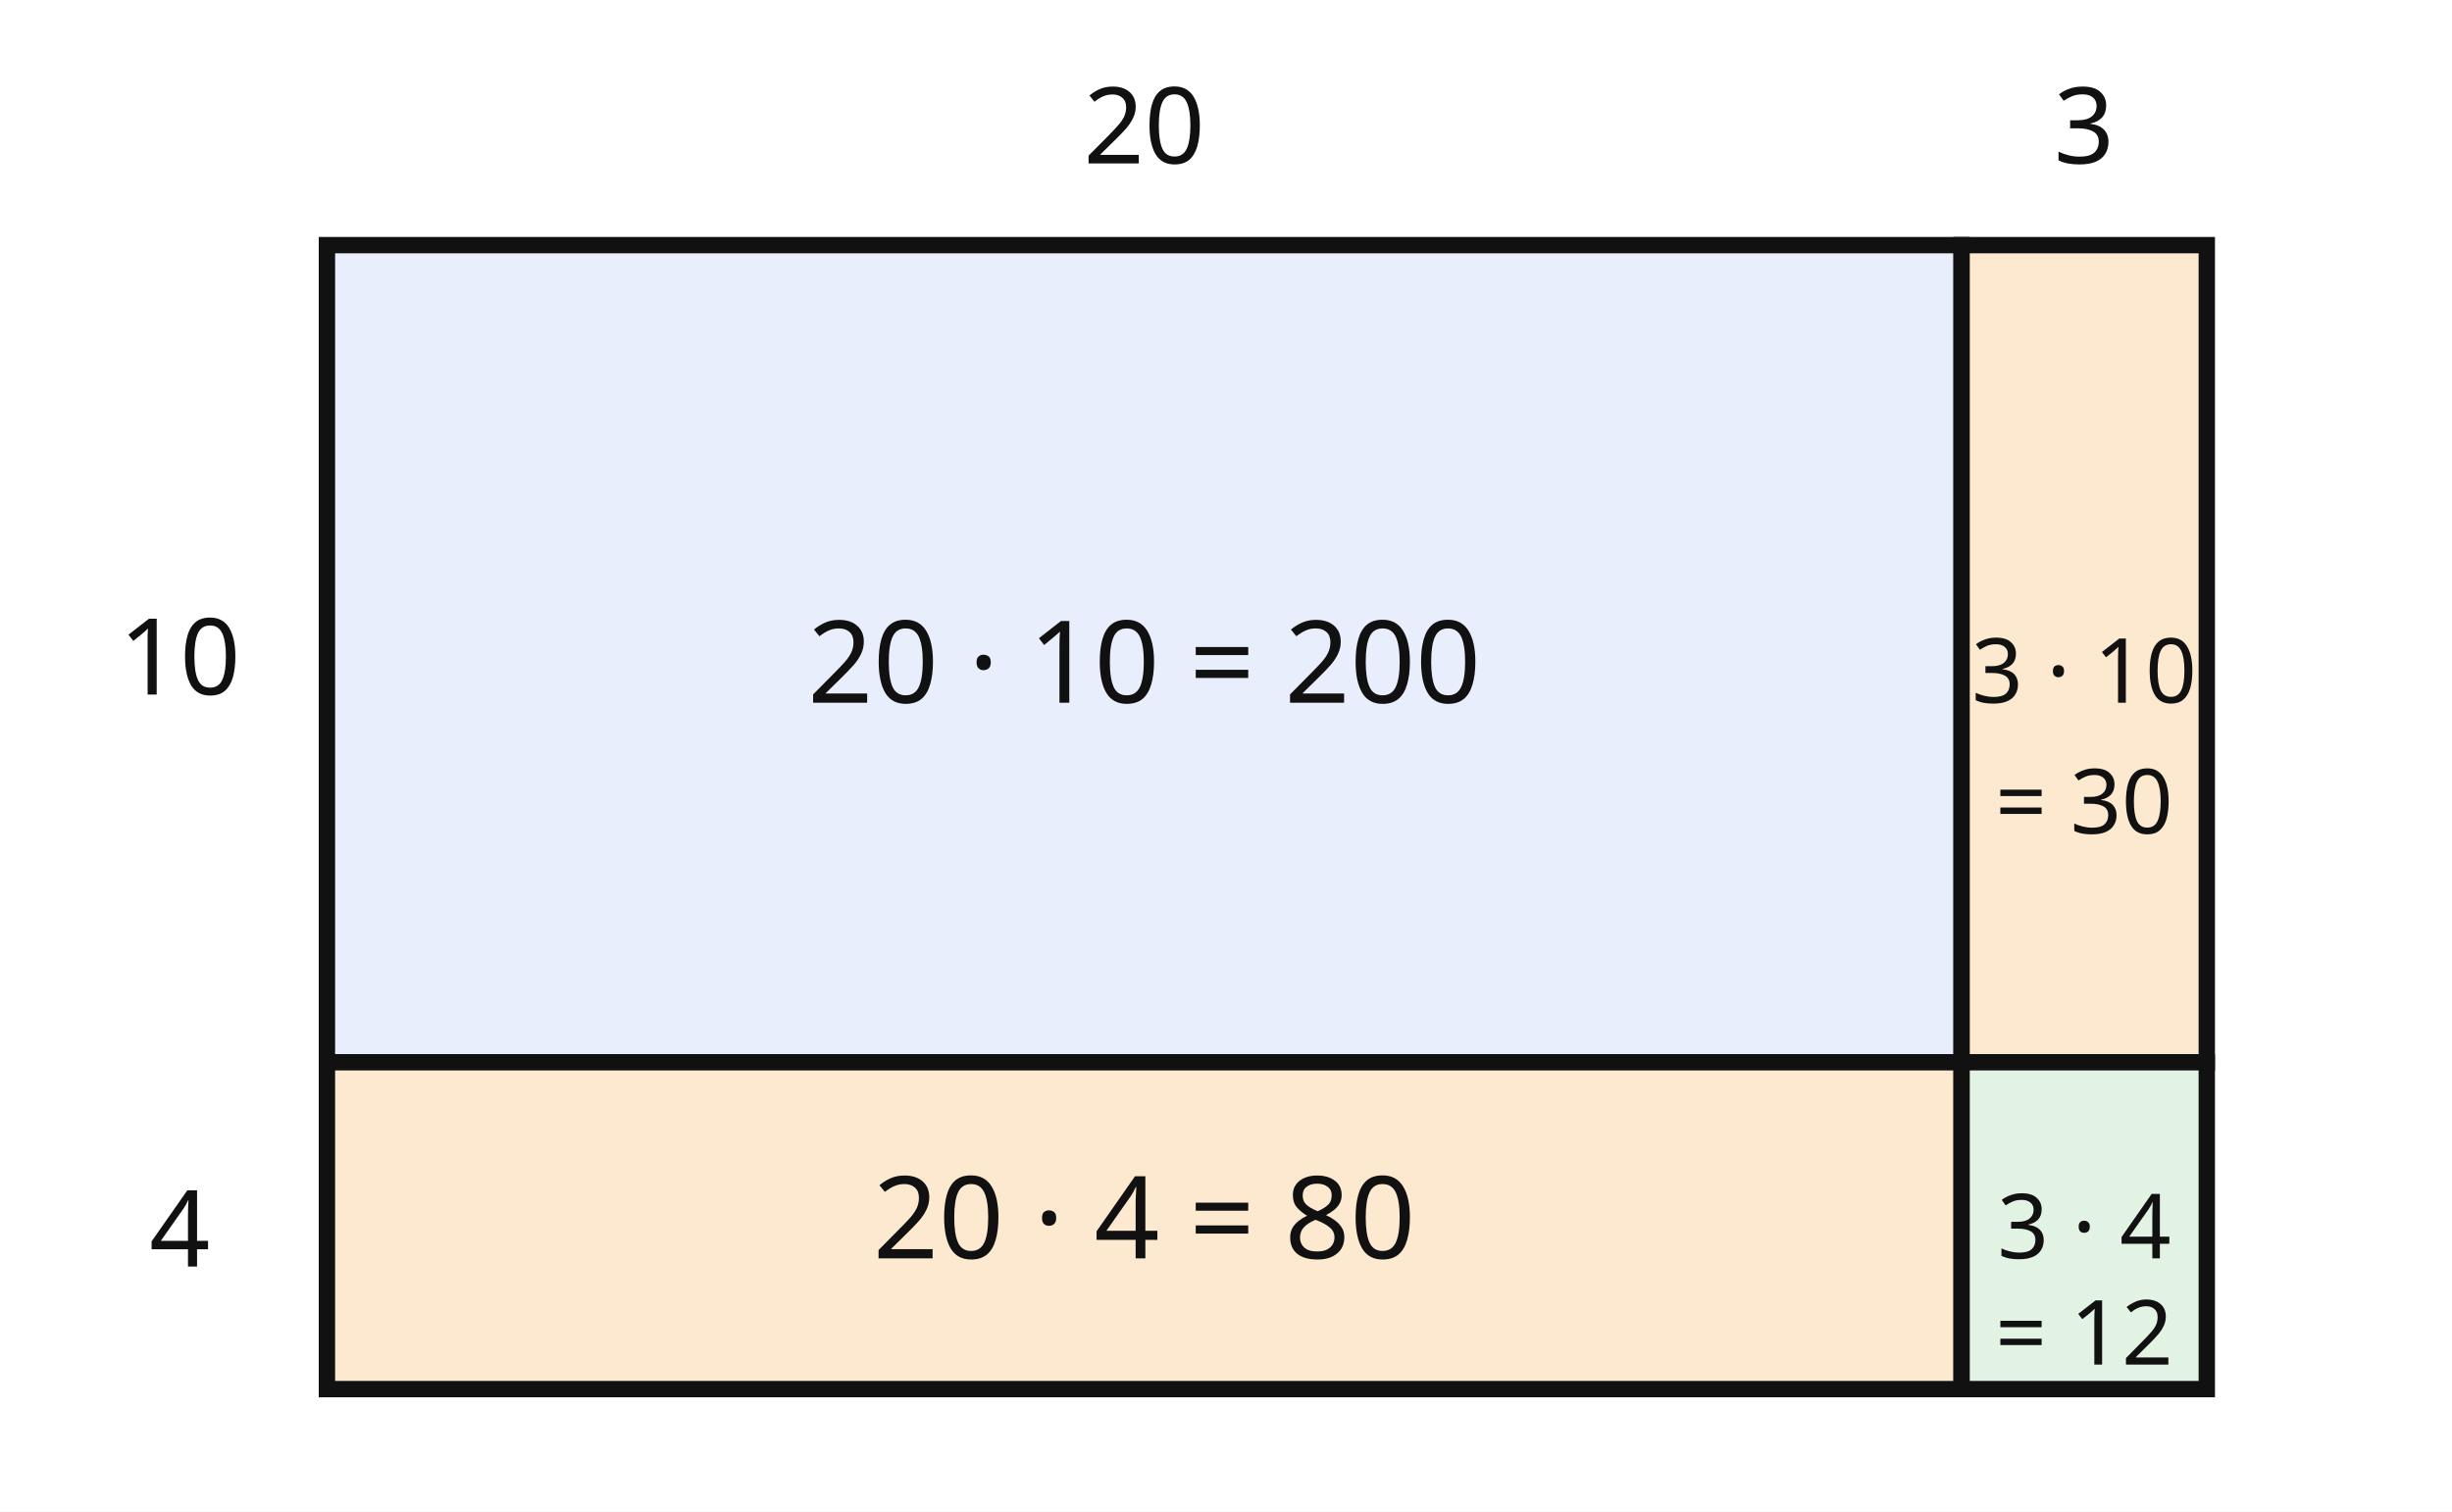
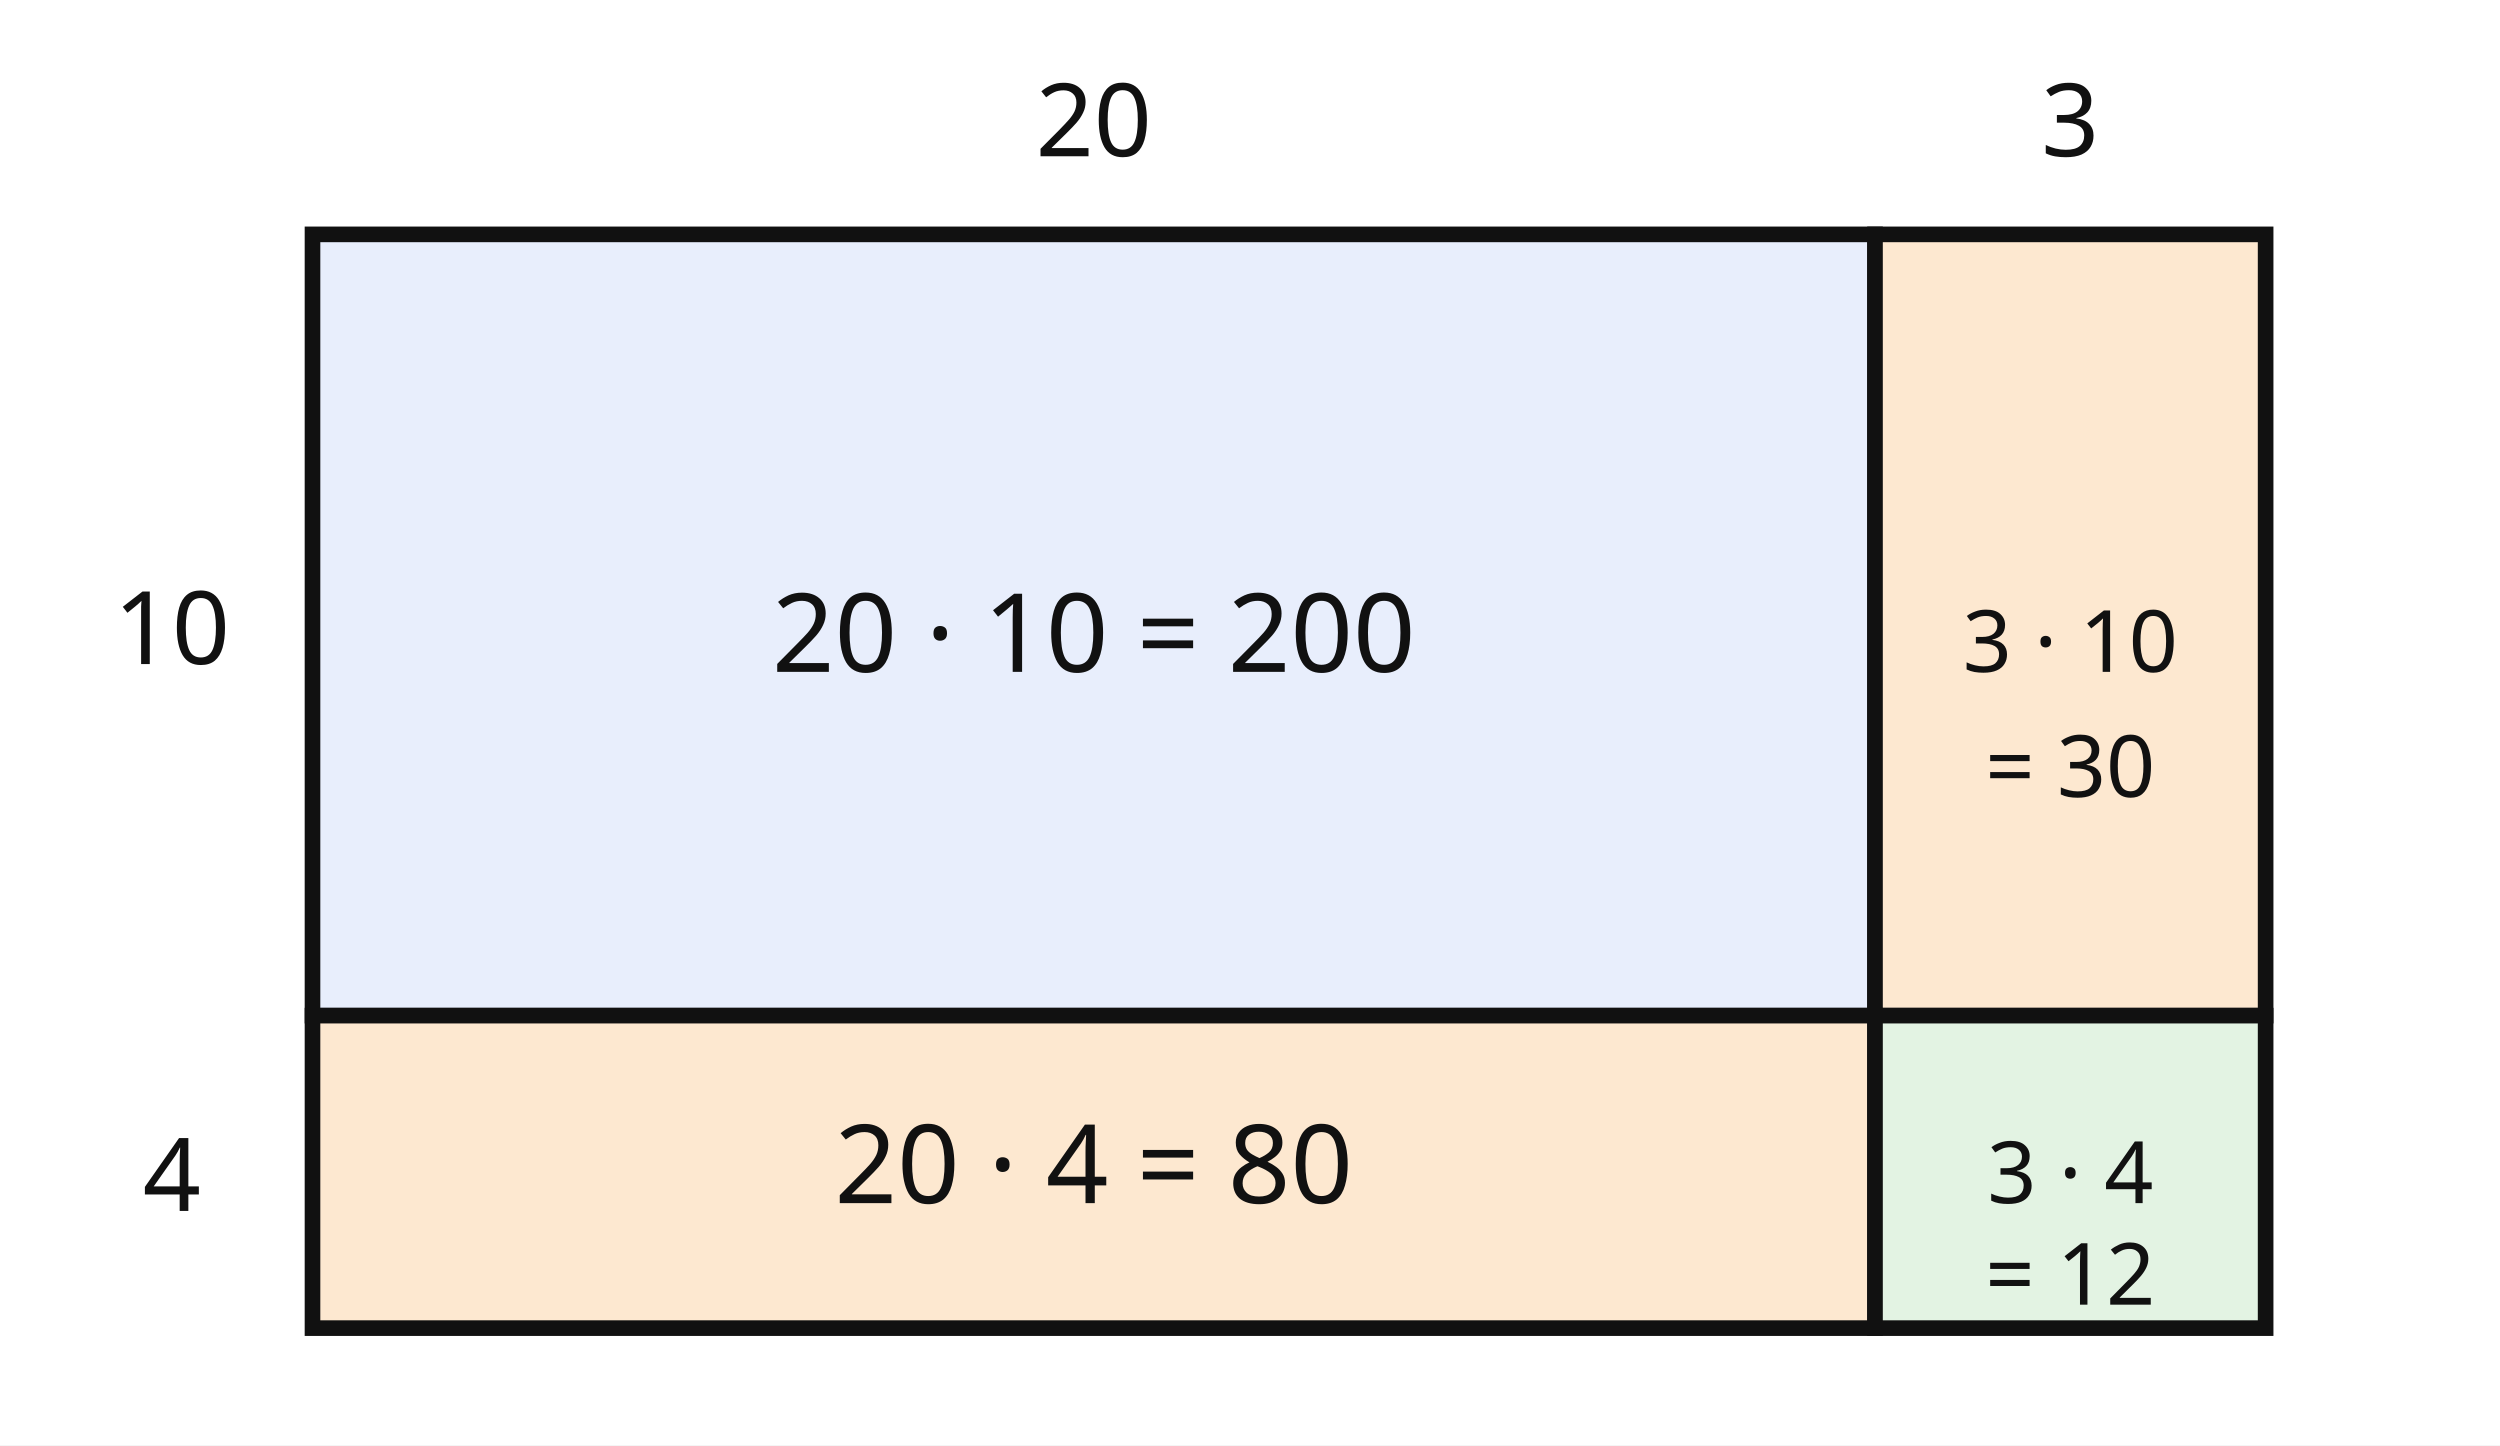
- <svg xmlns="http://www.w3.org/2000/svg" viewBox="0 0 300 185" role="img" aria-label="Ein Rechteck mit den Seiten 23 und 14, zerlegt in vier Teile: 20 mal 10 gleich 200, 3 mal 10 gleich 30, 20 mal 4 gleich 80 und 3 mal 4 gleich 12. Zusammen 322.">
-   <rect width="300" height="185" fill="#ffffff" />
+ <svg xmlns="http://www.w3.org/2000/svg" viewBox="0 0 320 185" role="img" aria-label="Ein Rechteck mit den Seiten 23 und 14, zerlegt in vier Teile: 20 mal 10 gleich 200, 3 mal 10 gleich 30, 20 mal 4 gleich 80 und 3 mal 4 gleich 12. Zusammen 322.">
+   <rect width="320" height="185" fill="#ffffff" />
  <g font-family="sans-serif" fill="#111111" text-anchor="middle">
    <g stroke="#111111" stroke-width="2">
      <rect x="40" y="30" width="200" height="100" fill="#e8eefc" />
-       <rect x="240" y="30" width="30" height="100" fill="#fde8d0" />
+       <rect x="240" y="30" width="50" height="100" fill="#fde8d0" />
      <rect x="40" y="130" width="200" height="40" fill="#fde8d0" />
-       <rect x="240" y="130" width="30" height="40" fill="#e3f3e3" />
+       <rect x="240" y="130" width="50" height="40" fill="#e3f3e3" />
    </g>
    <text x="140" y="86" font-size="14">20 · 10 = 200</text>
-     <text x="255" y="86" font-size="11">3 · 10</text>
-     <text x="255" y="102" font-size="11">= 30</text>
+     <text x="265" y="86" font-size="11">3 · 10</text>
+     <text x="265" y="102" font-size="11">= 30</text>
    <text x="140" y="154" font-size="14">20 · 4 = 80</text>
-     <text x="255" y="154" font-size="11">3 · 4</text>
-     <text x="255" y="167" font-size="11">= 12</text>
+     <text x="265" y="154" font-size="11">3 · 4</text>
+     <text x="265" y="167" font-size="11">= 12</text>
    <text x="140" y="20" font-size="13">20</text>
-     <text x="255" y="20" font-size="13">3</text>
+     <text x="265" y="20" font-size="13">3</text>
    <text x="22" y="85" font-size="13">10</text>
    <text x="22" y="155" font-size="13">4</text>
  </g>
</svg>
